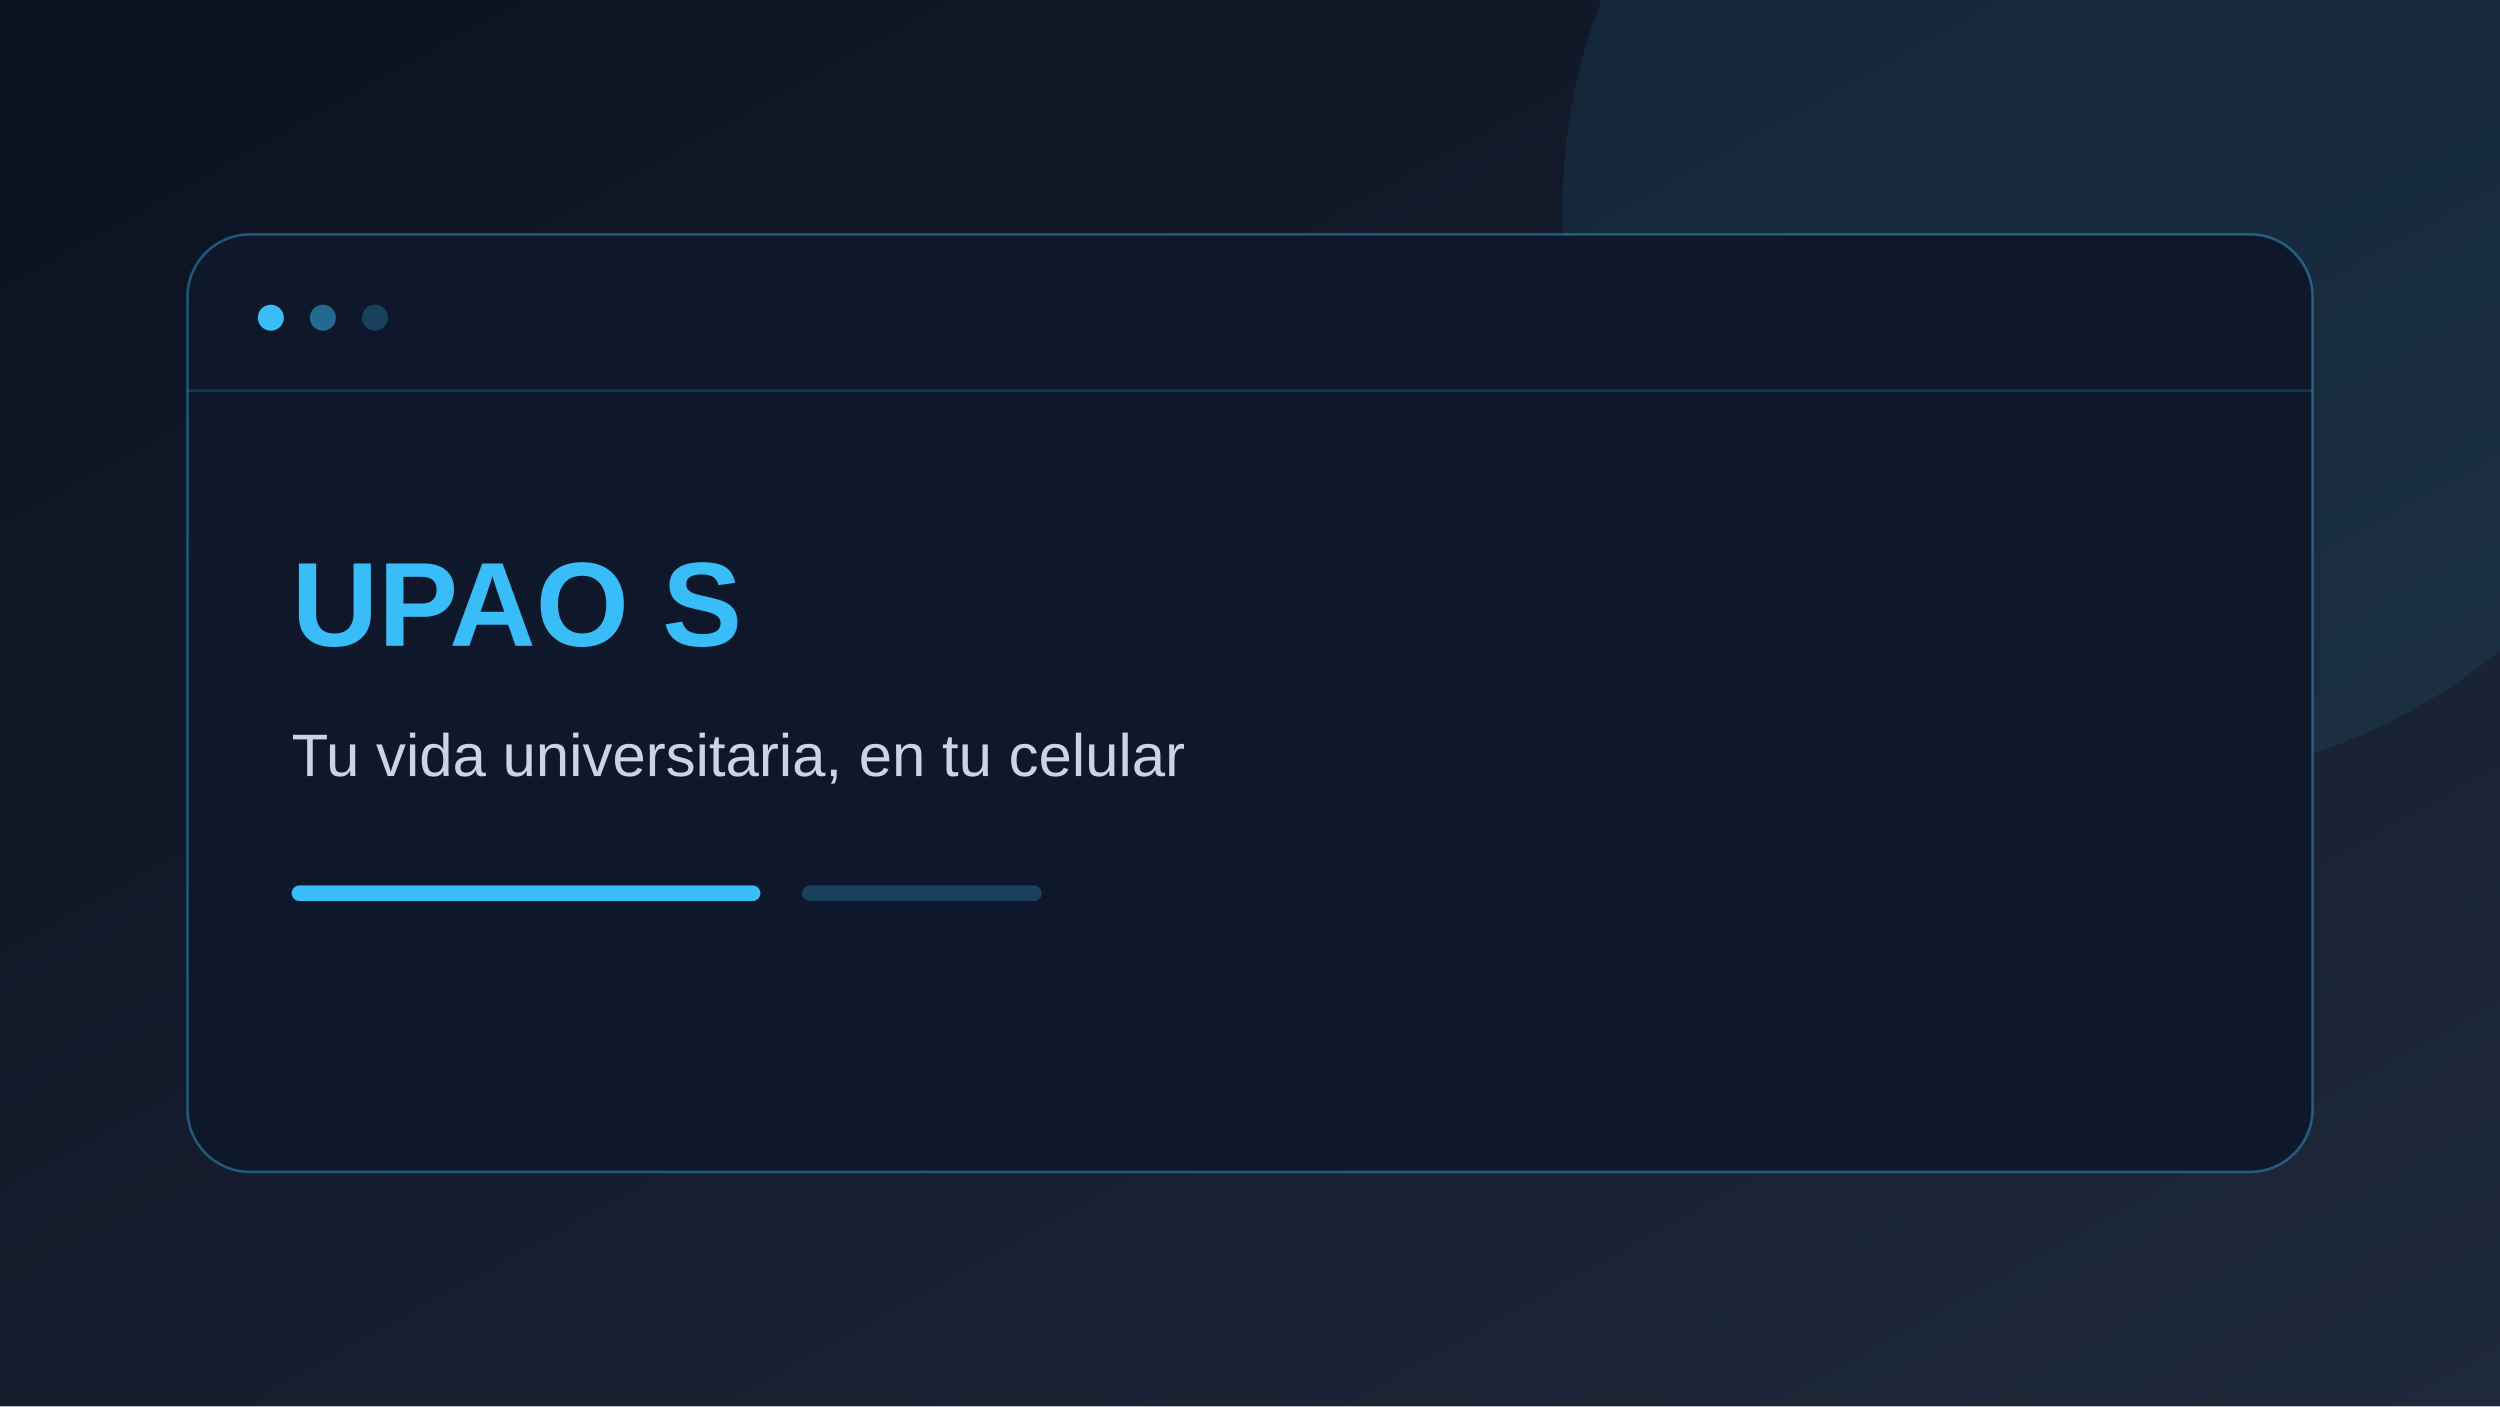
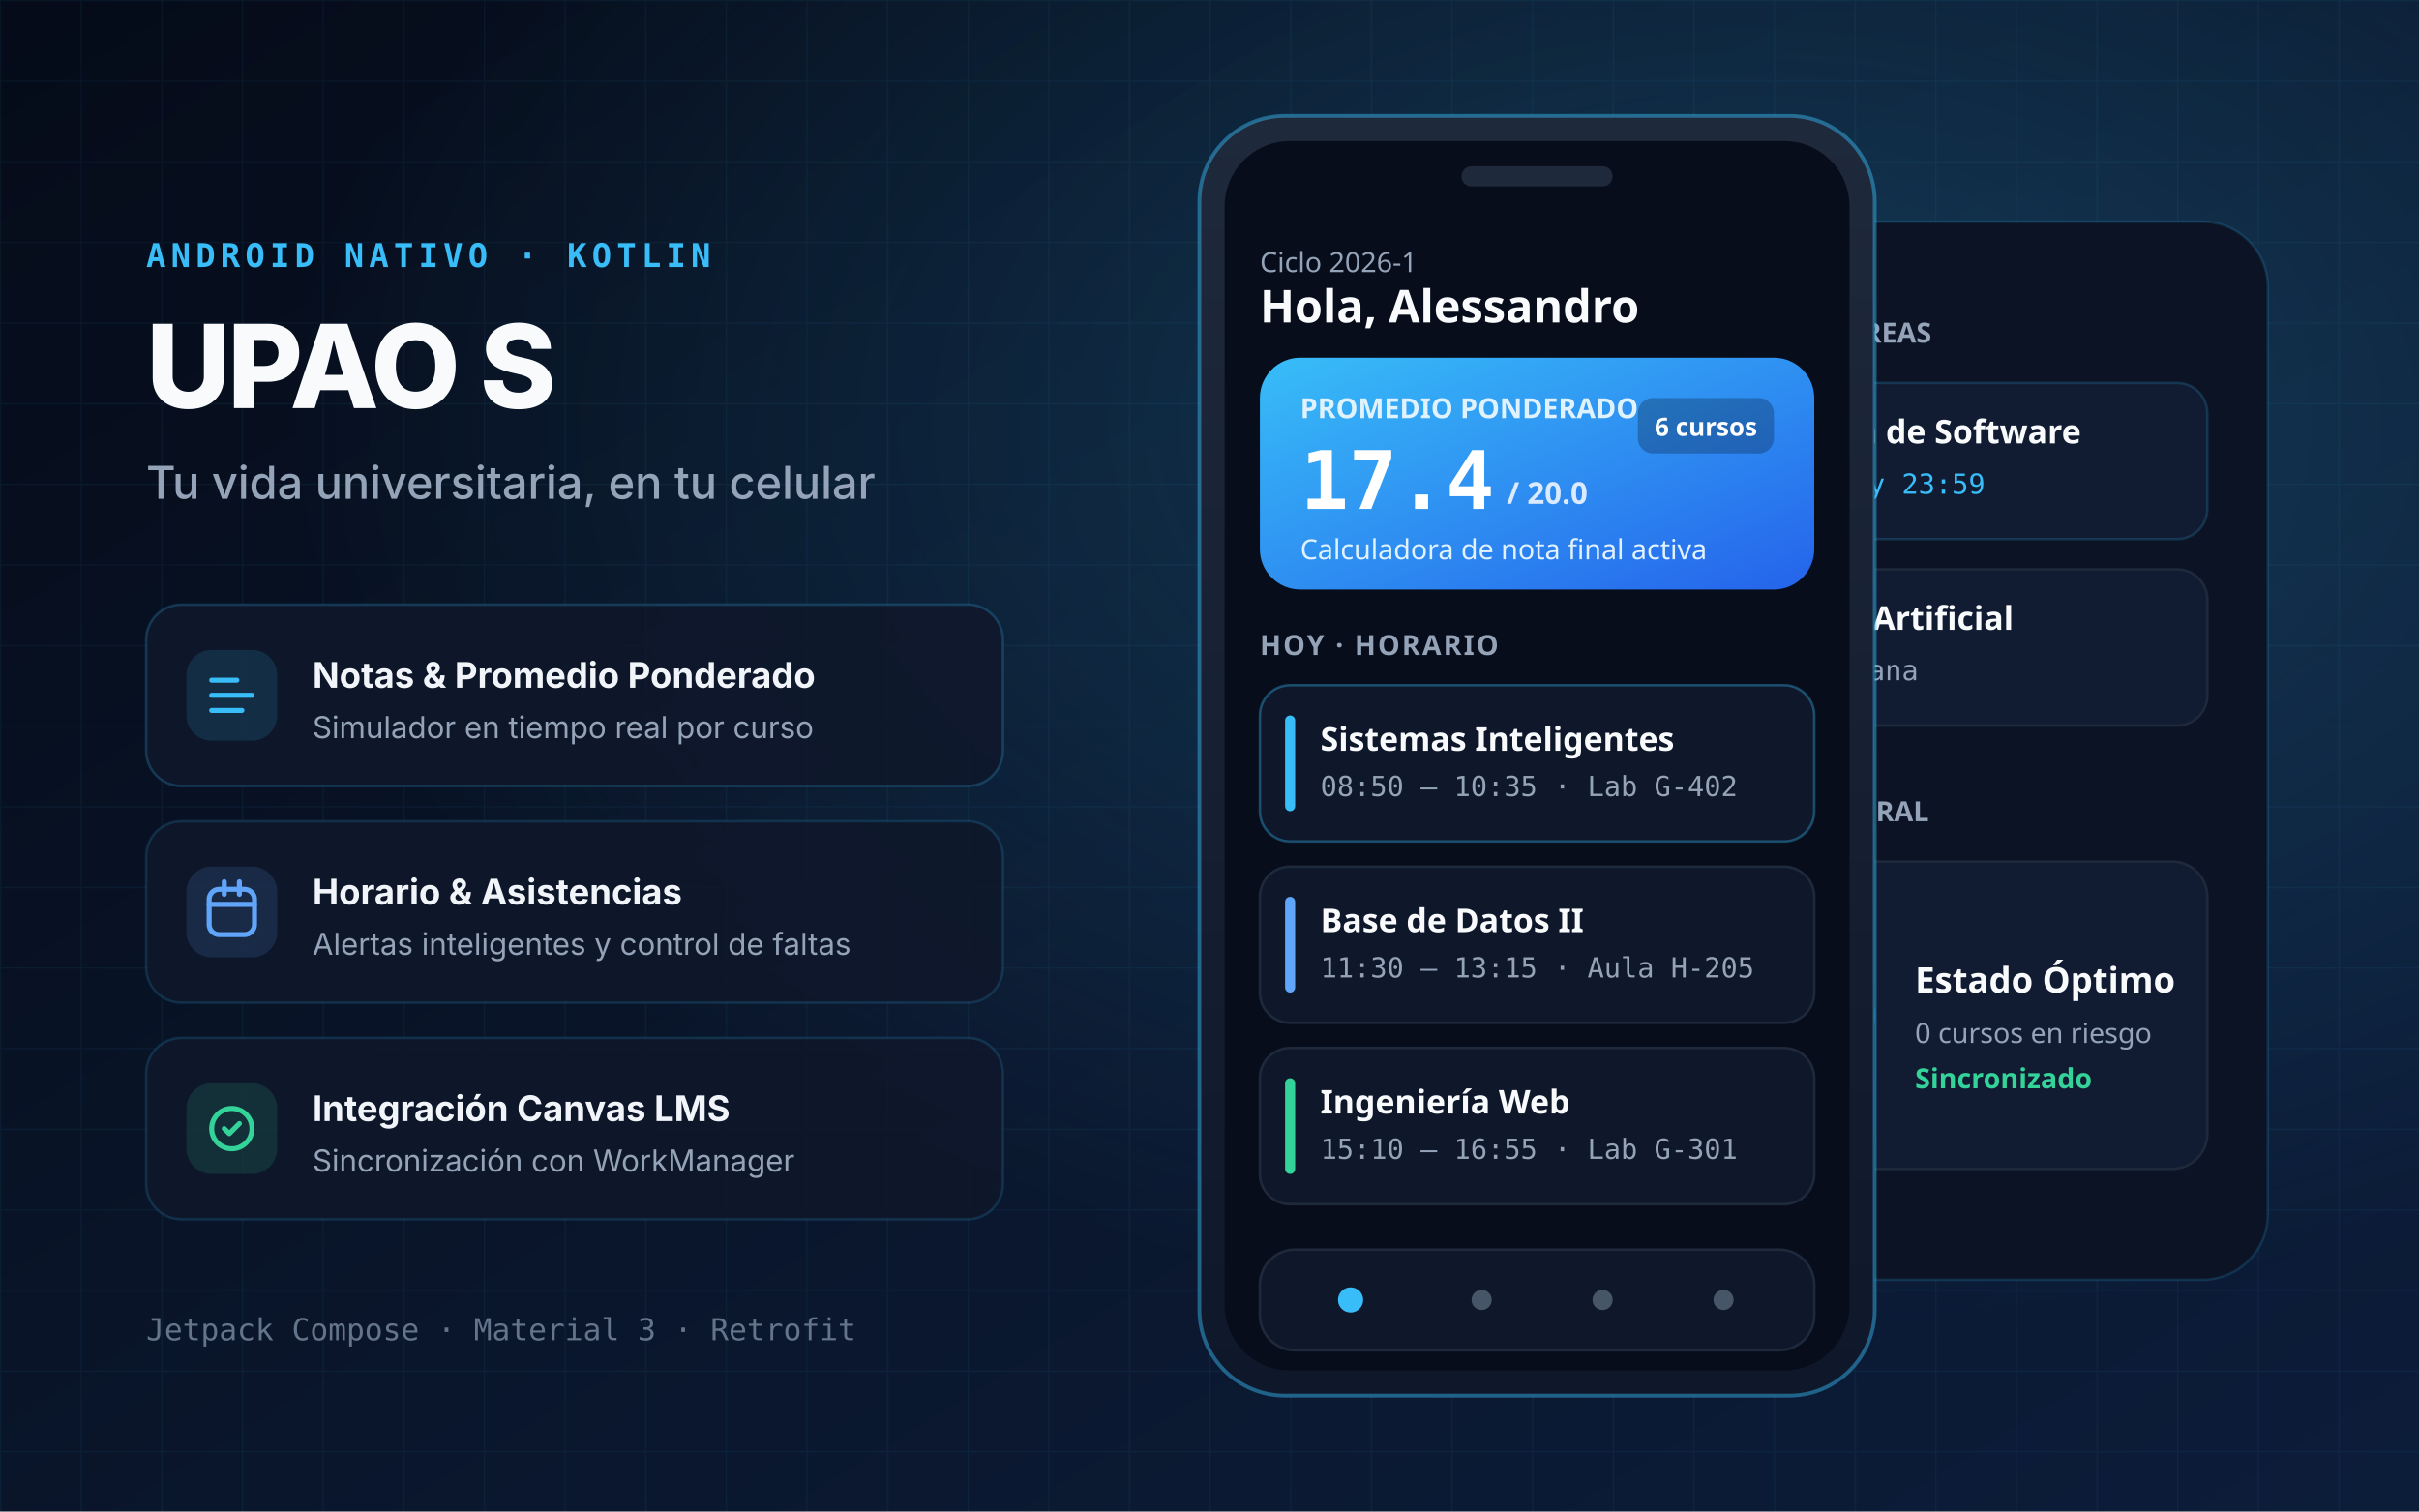
- <svg xmlns="http://www.w3.org/2000/svg" width="960" height="540" viewBox="0 0 960 540" role="img" aria-label="UPAO S">
+ <svg xmlns="http://www.w3.org/2000/svg" width="960" height="600" viewBox="0 0 960 600" role="img" aria-label="UPAO S — Aplicación Android para estudiantes universitarios">
  <defs>
-     <linearGradient id="bg" x2="1" y2="1">
-       <stop stop-color="#0b1120" />
-       <stop offset="1" stop-color="#1e293b" />
+     <linearGradient id="bg-upaos" x1="0" y1="0" x2="1" y2="1">
+       <stop offset="0%" stop-color="#050b18" />
+       <stop offset="55%" stop-color="#0a162c" />
+       <stop offset="100%" stop-color="#0c1d3a" />
    </linearGradient>
+     <radialGradient id="glow-upaos" cx="0.72" cy="0.28" r="0.6">
+       <stop offset="0%" stop-color="#38bdf8" stop-opacity="0.22" />
+       <stop offset="100%" stop-color="#38bdf8" stop-opacity="0" />
+     </radialGradient>
+     <linearGradient id="accent-blue" x1="0" y1="0" x2="1" y2="1">
+       <stop offset="0%" stop-color="#38bdf8" />
+       <stop offset="100%" stop-color="#2563eb" />
+     </linearGradient>
+     <linearGradient id="phone-bezel" x1="0" y1="0" x2="0" y2="1">
+       <stop offset="0%" stop-color="#1e293b" />
+       <stop offset="100%" stop-color="#0f172a" />
+     </linearGradient>
+     <pattern id="grid-upaos" width="32" height="32" patternUnits="userSpaceOnUse">
+       <path d="M 32 0 L 0 0 0 32" fill="none" stroke="#38bdf8" stroke-opacity="0.06" stroke-width="1" />
+     </pattern>
  </defs>
-   <rect width="960" height="540" fill="url(#bg)" />
-   <circle cx="820" cy="80" r="220" fill="#38bdf8" opacity=".08" />
-   <rect x="72" y="90" width="816" height="360" rx="24" fill="#0f172a" stroke="#38bdf8" stroke-opacity=".4" />
-   <circle cx="104" cy="122" r="5" fill="#38bdf8" />
-   <circle cx="124" cy="122" r="5" fill="#38bdf8" opacity=".5" />
-   <circle cx="144" cy="122" r="5" fill="#38bdf8" opacity=".25" />
-   <path d="M72 150H888" stroke="#38bdf8" stroke-opacity=".2" />
-   <text x="112" y="248" fill="#38bdf8" font-family="Arial,sans-serif" font-size="46" font-weight="700">UPAO S</text>
-   <text x="112" y="298" fill="#cbd5e1" font-family="Arial,sans-serif" font-size="23">Tu vida universitaria, en tu celular</text>
-   <rect x="112" y="340" width="180" height="6" rx="3" fill="#38bdf8" />
-   <rect x="308" y="340" width="92" height="6" rx="3" fill="#38bdf8" opacity=".25" />
+   <rect width="960" height="600" fill="url(#bg-upaos)" />
+   <rect width="960" height="600" fill="url(#grid-upaos)" />
+   <rect width="960" height="600" fill="url(#glow-upaos)" />
+   <g font-family="'Plus Jakarta Sans', system-ui, -apple-system, sans-serif">
+     <text x="58" y="106" fill="#38bdf8" font-family="'JetBrains Mono', monospace" font-size="13" font-weight="600" letter-spacing="2">ANDROID NATIVO · KOTLIN</text>
+     <text x="58" y="162" fill="#f8fafc" font-size="46" font-weight="800" letter-spacing="-1.2">UPAO S</text>
+     <text x="58" y="198" fill="#94a3b8" font-size="18" font-weight="500">Tu vida universitaria, en tu celular</text>
+     <g transform="translate(58, 240)">
+       <rect width="340" height="72" rx="14" fill="#0f172a" fill-opacity="0.88" stroke="#38bdf8" stroke-opacity="0.22" />
+       <rect x="16" y="18" width="36" height="36" rx="10" fill="#38bdf8" fill-opacity="0.14" />
+       <path d="M26 36h16M26 30h10M26 42h12" stroke="#38bdf8" stroke-width="2" stroke-linecap="round" />
+       <text x="66" y="33" fill="#f1f5f9" font-size="14" font-weight="700">Notas &amp; Promedio Ponderado</text>
+       <text x="66" y="53" fill="#94a3b8" font-size="12">Simulador en tiempo real por curso</text>
+     </g>
+     <g transform="translate(58, 326)">
+       <rect width="340" height="72" rx="14" fill="#0f172a" fill-opacity="0.88" stroke="#38bdf8" stroke-opacity="0.16" />
+       <rect x="16" y="18" width="36" height="36" rx="10" fill="#60a5fa" fill-opacity="0.14" />
+       <rect x="25" y="27" width="18" height="18" rx="4" fill="none" stroke="#60a5fa" stroke-width="2" />
+       <path d="M25 33h18M31 24v5M37 24v5" stroke="#60a5fa" stroke-width="2" stroke-linecap="round" />
+       <text x="66" y="33" fill="#f1f5f9" font-size="14" font-weight="700">Horario &amp; Asistencias</text>
+       <text x="66" y="53" fill="#94a3b8" font-size="12">Alertas inteligentes y control de faltas</text>
+     </g>
+     <g transform="translate(58, 412)">
+       <rect width="340" height="72" rx="14" fill="#0f172a" fill-opacity="0.88" stroke="#38bdf8" stroke-opacity="0.16" />
+       <rect x="16" y="18" width="36" height="36" rx="10" fill="#34d399" fill-opacity="0.14" />
+       <circle cx="34" cy="36" r="8" fill="none" stroke="#34d399" stroke-width="2" />
+       <path d="M31 36l2 2 4-4" stroke="#34d399" stroke-width="2" stroke-linecap="round" stroke-linejoin="round" fill="none" />
+       <text x="66" y="33" fill="#f1f5f9" font-size="14" font-weight="700">Integración Canvas LMS</text>
+       <text x="66" y="53" fill="#94a3b8" font-size="12">Sincronización con WorkManager</text>
+     </g>
+     <text x="58" y="532" fill="#64748b" font-family="'JetBrains Mono', monospace" font-size="12">Jetpack Compose · Material 3 · Retrofit</text>
+   </g>
+   <g transform="translate(476, 46)">
+     <rect x="148" y="42" width="276" height="420" rx="26" fill="#0b1324" stroke="#38bdf8" stroke-opacity="0.16" />
+     <g transform="translate(172, 74)" font-family="'Plus Jakarta Sans', system-ui, sans-serif">
+       <text x="0" y="16" fill="#94a3b8" font-size="11" font-weight="600">CANVAS LMS · TAREAS</text>
+       <rect x="0" y="32" width="228" height="62" rx="12" fill="#111c33" stroke="#38bdf8" stroke-opacity="0.18" />
+       <text x="14" y="56" fill="#f8fafc" font-size="13" font-weight="700">Arquitectura de Software</text>
+       <text x="14" y="76" fill="#38bdf8" font-size="11" font-family="'JetBrains Mono', monospace">Entrega · Hoy 23:59</text>
+       <rect x="0" y="106" width="228" height="62" rx="12" fill="#111c33" stroke="#1e293b" />
+       <text x="14" y="130" fill="#f8fafc" font-size="13" font-weight="700">Inteligencia Artificial</text>
+       <text x="14" y="150" fill="#94a3b8" font-size="11" font-family="'JetBrains Mono', monospace">Lab 04 · Mañana</text>
+       <text x="0" y="206" fill="#94a3b8" font-size="11" font-weight="600">ASISTENCIA GENERAL</text>
+       <rect x="0" y="222" width="228" height="122" rx="14" fill="#111c33" stroke="#1e293b" />
+       <circle cx="58" cy="283" r="34" fill="none" stroke="#1e293b" stroke-width="8" />
+       <circle cx="58" cy="283" r="34" fill="none" stroke="#38bdf8" stroke-width="8" stroke-dasharray="196 214" stroke-linecap="round" transform="rotate(-90 58 283)" />
+       <text x="58" y="288" text-anchor="middle" fill="#f8fafc" font-size="15" font-weight="800" font-family="'JetBrains Mono', monospace">94%</text>
+       <text x="112" y="274" fill="#f8fafc" font-size="14" font-weight="700">Estado Óptimo</text>
+       <text x="112" y="294" fill="#94a3b8" font-size="11">0 cursos en riesgo</text>
+       <text x="112" y="312" fill="#34d399" font-size="11" font-weight="600">Sincronizado</text>
+     </g>
+     <rect x="0" y="0" width="268" height="508" rx="34" fill="url(#phone-bezel)" stroke="#38bdf8" stroke-opacity="0.45" stroke-width="1.5" />
+     <rect x="10" y="10" width="248" height="488" rx="26" fill="#070d1a" />
+     <rect x="104" y="20" width="60" height="8" rx="4" fill="#1e293b" />
+     <g transform="translate(24, 48)" font-family="'Plus Jakarta Sans', system-ui, sans-serif">
+       <text x="0" y="14" fill="#94a3b8" font-size="11">Ciclo 2026-1</text>
+       <text x="0" y="34" fill="#f8fafc" font-size="18" font-weight="800">Hola, Alessandro</text>
+       <rect x="0" y="48" width="220" height="92" rx="16" fill="url(#accent-blue)" />
+       <text x="16" y="72" fill="#e0f2fe" font-size="11" font-weight="600">PROMEDIO PONDERADO</text>
+       <text x="16" y="108" fill="#ffffff" font-size="32" font-weight="800" font-family="'JetBrains Mono', monospace">17.4</text>
+       <text x="98" y="106" fill="#dbeafe" font-size="12" font-weight="600">/ 20.0</text>
+       <rect x="150" y="64" width="54" height="22" rx="6" fill="#030712" fill-opacity="0.25" />
+       <text x="177" y="79" text-anchor="middle" fill="#ffffff" font-size="10" font-weight="700">6 cursos</text>
+       <text x="16" y="128" fill="#e0f2fe" font-size="11">Calculadora de nota final activa</text>
+       <text x="0" y="166" fill="#94a3b8" font-size="11" font-weight="700" letter-spacing="0.8">HOY · HORARIO</text>
+       <rect x="0" y="178" width="220" height="62" rx="12" fill="#0f172a" stroke="#38bdf8" stroke-opacity="0.35" />
+       <rect x="10" y="190" width="4" height="38" rx="2" fill="#38bdf8" />
+       <text x="24" y="204" fill="#f8fafc" font-size="13" font-weight="700">Sistemas Inteligentes</text>
+       <text x="24" y="222" fill="#94a3b8" font-size="11" font-family="'JetBrains Mono', monospace">08:50 – 10:35 · Lab G-402</text>
+       <rect x="0" y="250" width="220" height="62" rx="12" fill="#0f172a" stroke="#1e293b" />
+       <rect x="10" y="262" width="4" height="38" rx="2" fill="#60a5fa" />
+       <text x="24" y="276" fill="#f8fafc" font-size="13" font-weight="700">Base de Datos II</text>
+       <text x="24" y="294" fill="#94a3b8" font-size="11" font-family="'JetBrains Mono', monospace">11:30 – 13:15 · Aula H-205</text>
+       <rect x="0" y="322" width="220" height="62" rx="12" fill="#0f172a" stroke="#1e293b" />
+       <rect x="10" y="334" width="4" height="38" rx="2" fill="#34d399" />
+       <text x="24" y="348" fill="#f8fafc" font-size="13" font-weight="700">Ingeniería Web</text>
+       <text x="24" y="366" fill="#94a3b8" font-size="11" font-family="'JetBrains Mono', monospace">15:10 – 16:55 · Lab G-301</text>
+       <rect x="0" y="402" width="220" height="40" rx="14" fill="#0f172a" stroke="#1e293b" />
+       <circle cx="36" cy="422" r="5" fill="#38bdf8" />
+       <circle cx="88" cy="422" r="4" fill="#475569" />
+       <circle cx="136" cy="422" r="4" fill="#475569" />
+       <circle cx="184" cy="422" r="4" fill="#475569" />
+     </g>
+   </g>
</svg>
